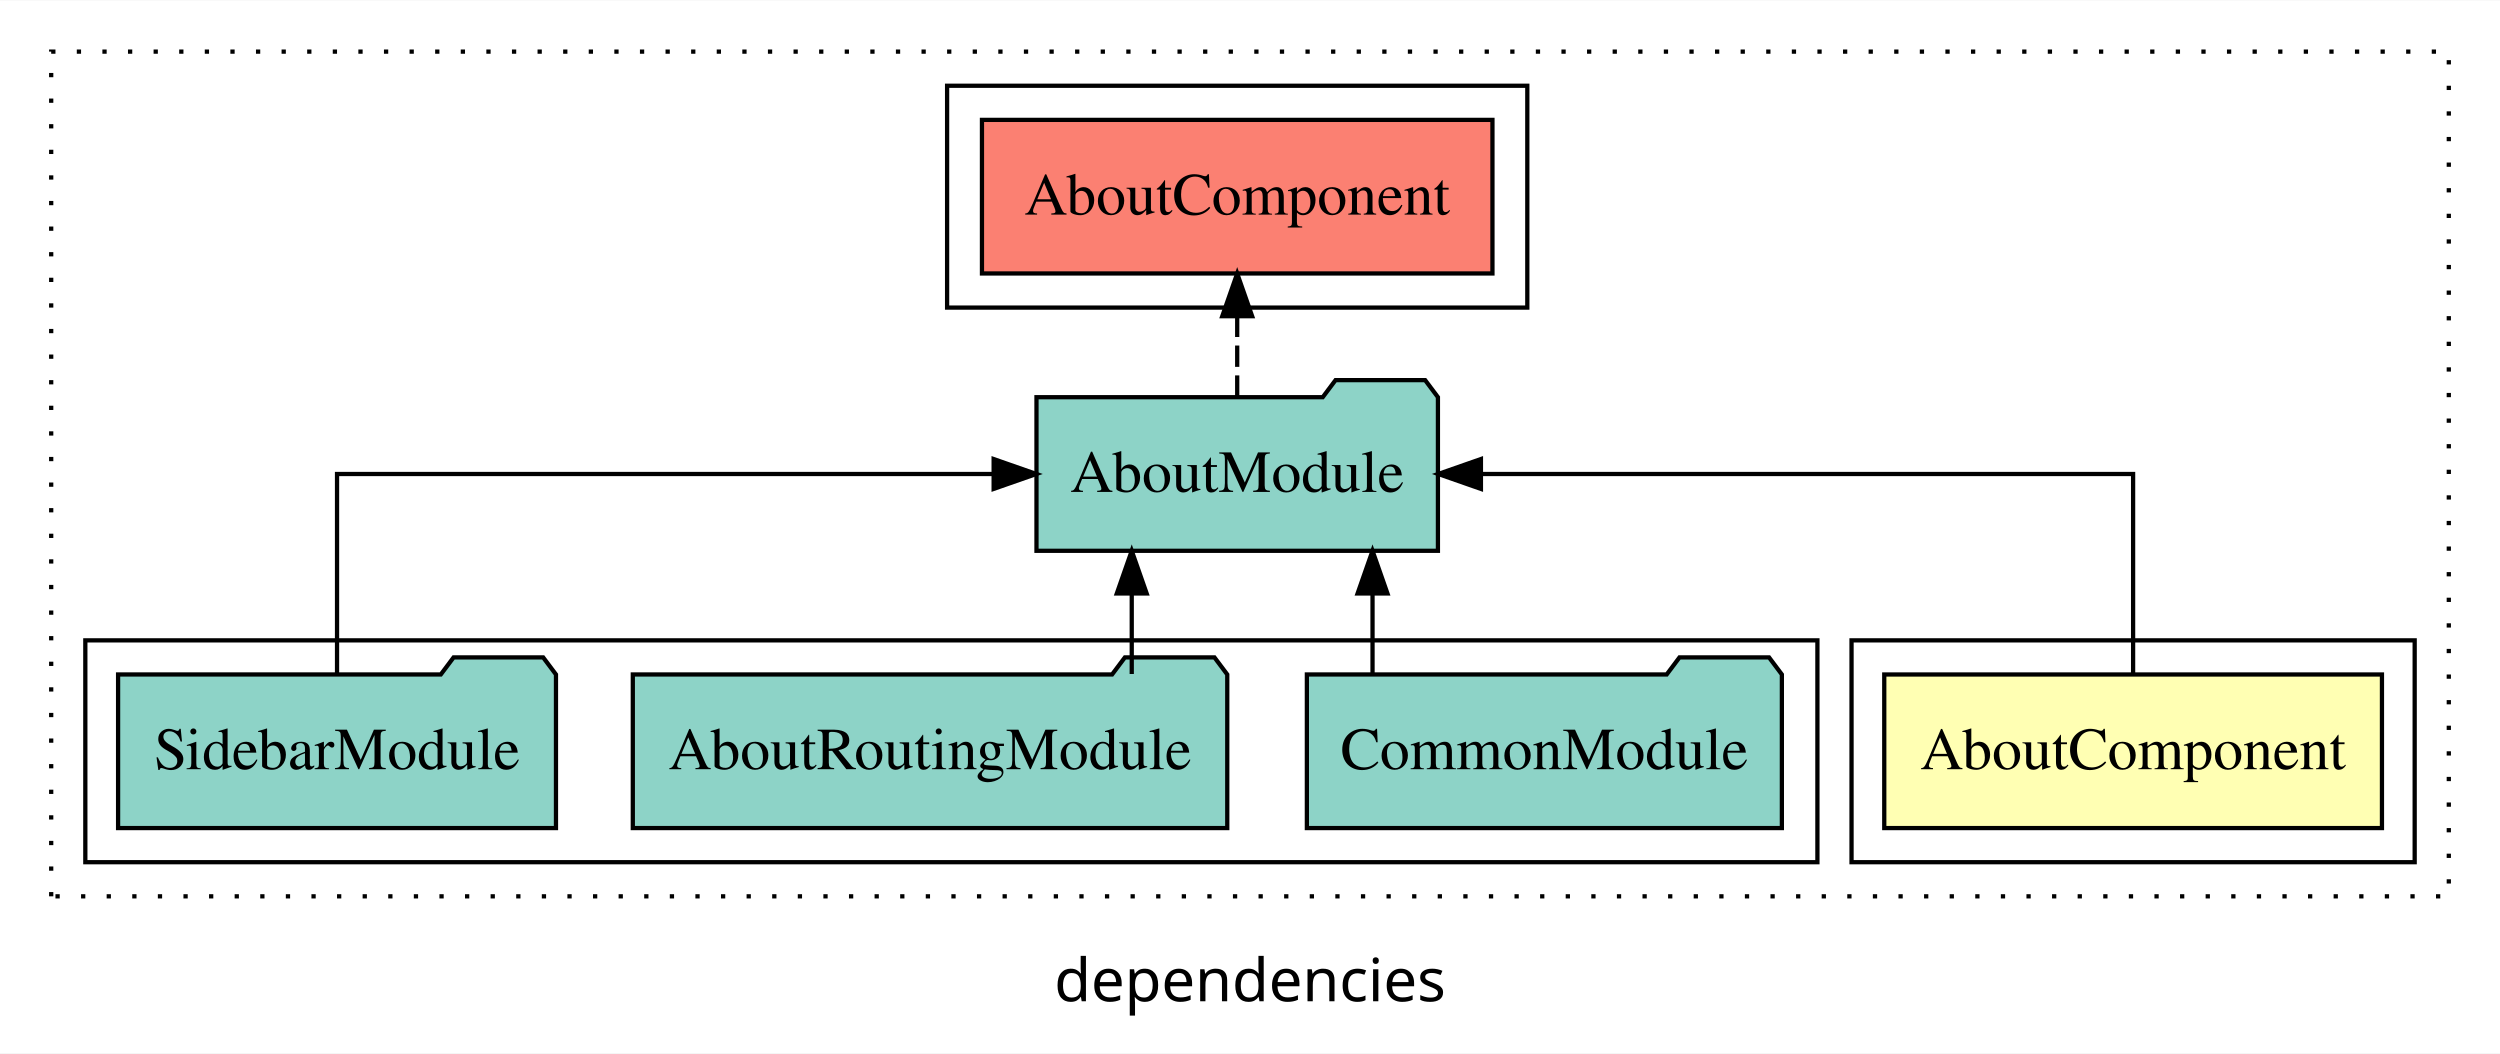
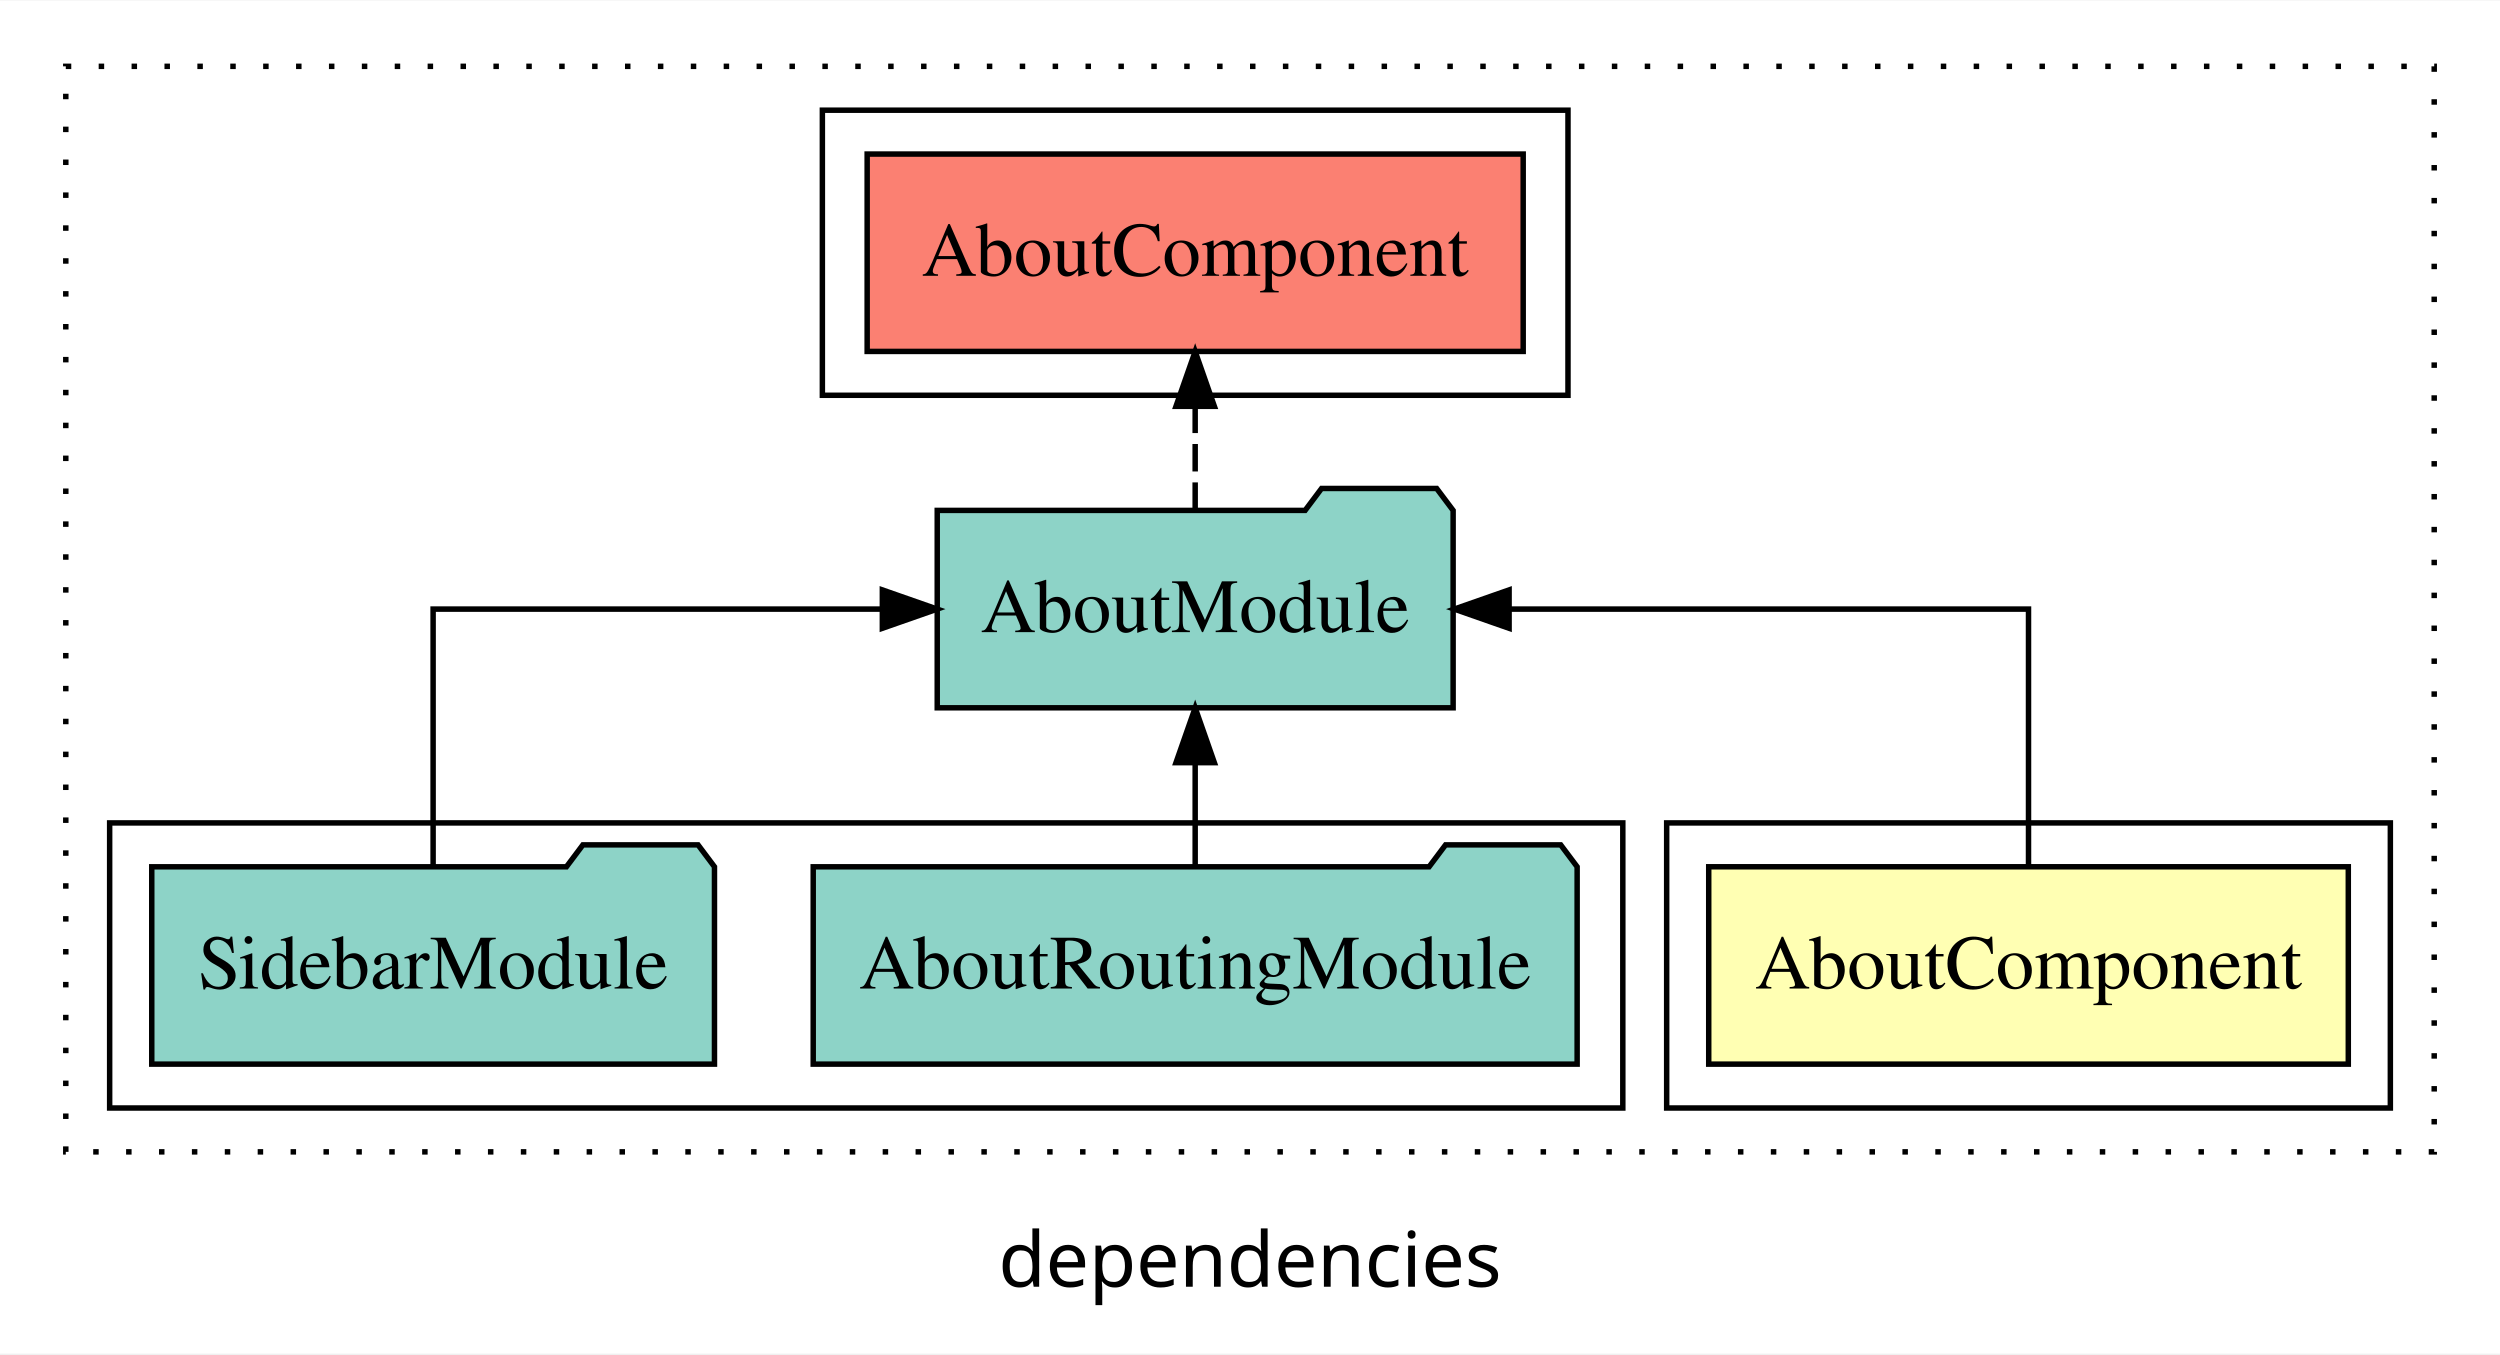
- <svg xmlns="http://www.w3.org/2000/svg" width="586pt" height="247pt" viewBox="0.00 0.00 586.00 246.80">
+ <svg xmlns="http://www.w3.org/2000/svg" width="456pt" height="247pt" viewBox="0.00 0.00 456.00 246.80">
  <g id="graph0" class="graph" transform="scale(1 1) rotate(0) translate(4 242.8)">
-     <polygon fill="white" stroke="transparent" points="-4,4 -4,-242.8 582,-242.8 582,4 -4,4" />
-     <text text-anchor="middle" x="289" y="-8.2" font-family="sans-serif" font-size="14.00">dependencies</text>
+     <polygon fill="white" stroke="transparent" points="-4,4 -4,-242.8 452,-242.8 452,4 -4,4" />
+     <text text-anchor="middle" x="224" y="-8.2" font-family="sans-serif" font-size="14.00">dependencies</text>
    <g id="clust1" class="cluster">
-       <polygon fill="none" stroke="black" stroke-dasharray="1,5" points="8,-32.8 8,-230.8 570,-230.8 570,-32.8 8,-32.8" />
+       <polygon fill="none" stroke="black" stroke-dasharray="1,5" points="8,-32.8 8,-230.8 440,-230.8 440,-32.8 8,-32.8" />
+     </g>
+     <g id="clust2" class="cluster">
+       <polygon fill="none" stroke="black" points="300,-40.8 300,-92.8 432,-92.8 432,-40.8 300,-40.8" />
+     </g>
+     <g id="clust4" class="cluster">
+       <polygon fill="none" stroke="black" points="16,-40.8 16,-92.8 292,-92.8 292,-40.8 16,-40.8" />
    </g>
    <g id="clust5" class="cluster">
-       <polygon fill="none" stroke="black" points="218,-170.8 218,-222.8 354,-222.8 354,-170.8 218,-170.8" />
-     </g>
-     <g id="clust2" class="cluster">
-       <polygon fill="none" stroke="black" points="430,-40.8 430,-92.8 562,-92.8 562,-40.8 430,-40.8" />
-     </g>
-     <g id="clust4" class="cluster">
-       <polygon fill="none" stroke="black" points="16,-40.8 16,-92.8 422,-92.8 422,-40.8 16,-40.8" />
+       <polygon fill="none" stroke="black" points="146,-170.8 146,-222.8 282,-222.8 282,-170.8 146,-170.8" />
    </g>
    <g id="node1" class="node">
-       <polygon fill="#ffffb3" stroke="black" points="554.33,-84.8 437.67,-84.8 437.67,-48.8 554.33,-48.8 554.33,-84.8" />
-       <text text-anchor="middle" x="496" y="-62.6" font-family="Times,serif" font-size="14.00">AboutComponent</text>
+       <polygon fill="#ffffb3" stroke="black" points="424.33,-84.8 307.67,-84.8 307.67,-48.8 424.33,-48.8 424.33,-84.8" />
+       <text text-anchor="middle" x="366" y="-62.6" font-family="Times,serif" font-size="14.00">AboutComponent</text>
    </g>
    <g id="node2" class="node">
-       <polygon fill="#8dd3c7" stroke="black" points="333.05,-149.8 330.05,-153.8 309.05,-153.8 306.05,-149.8 238.95,-149.8 238.95,-113.8 333.05,-113.8 333.05,-149.8" />
-       <text text-anchor="middle" x="286" y="-127.6" font-family="Times,serif" font-size="14.00">AboutModule</text>
+       <polygon fill="#8dd3c7" stroke="black" points="261.05,-149.8 258.05,-153.8 237.05,-153.8 234.05,-149.8 166.95,-149.8 166.95,-113.8 261.05,-113.8 261.05,-149.8" />
+       <text text-anchor="middle" x="214" y="-127.6" font-family="Times,serif" font-size="14.00">AboutModule</text>
    </g>
    <g id="edge1" class="edge">
-       <path fill="none" stroke="black" d="M496,-84.91C496,-104.14 496,-131.8 496,-131.8 496,-131.8 343.13,-131.8 343.13,-131.8" />
-       <polygon fill="black" stroke="black" points="343.13,-128.3 333.13,-131.8 343.13,-135.3 343.13,-128.3" />
+       <path fill="none" stroke="black" d="M366,-84.91C366,-104.14 366,-131.8 366,-131.8 366,-131.8 271.26,-131.8 271.26,-131.8" />
+       <polygon fill="black" stroke="black" points="271.26,-128.3 261.26,-131.8 271.26,-135.3 271.26,-128.3" />
    </g>
-     <g id="node6" class="node">
-       <polygon fill="#fb8072" stroke="black" points="345.83,-214.8 226.17,-214.8 226.17,-178.8 345.83,-178.8 345.83,-214.8" />
-       <text text-anchor="middle" x="286" y="-192.6" font-family="Times,serif" font-size="14.00">AboutComponent </text>
+     <g id="node5" class="node">
+       <polygon fill="#fb8072" stroke="black" points="273.83,-214.8 154.17,-214.8 154.17,-178.8 273.83,-178.8 273.83,-214.8" />
+       <text text-anchor="middle" x="214" y="-192.6" font-family="Times,serif" font-size="14.00">AboutComponent </text>
    </g>
-     <g id="edge5" class="edge">
-       <path fill="none" stroke="black" stroke-dasharray="5,2" d="M286,-149.91C286,-149.91 286,-168.79 286,-168.79" />
-       <polygon fill="black" stroke="black" points="282.5,-168.79 286,-178.79 289.5,-168.79 282.5,-168.79" />
+     <g id="edge4" class="edge">
+       <path fill="none" stroke="black" stroke-dasharray="5,2" d="M214,-149.91C214,-149.91 214,-168.79 214,-168.79" />
+       <polygon fill="black" stroke="black" points="210.5,-168.79 214,-178.79 217.5,-168.79 210.5,-168.79" />
    </g>
    <g id="node3" class="node">
-       <polygon fill="#8dd3c7" stroke="black" points="413.67,-84.8 410.67,-88.8 389.67,-88.8 386.67,-84.8 302.33,-84.8 302.33,-48.8 413.67,-48.8 413.67,-84.8" />
-       <text text-anchor="middle" x="358" y="-62.6" font-family="Times,serif" font-size="14.00">CommonModule</text>
-     </g>
-     <g id="edge2" class="edge">
-       <path fill="none" stroke="black" d="M317.72,-84.91C317.72,-84.91 317.72,-103.79 317.72,-103.79" />
-       <polygon fill="black" stroke="black" points="314.22,-103.79 317.72,-113.79 321.22,-103.79 314.22,-103.79" />
-     </g>
-     <g id="node4" class="node">
      <polygon fill="#8dd3c7" stroke="black" points="283.67,-84.8 280.67,-88.8 259.67,-88.8 256.67,-84.8 144.33,-84.8 144.33,-48.8 283.67,-48.8 283.67,-84.8" />
      <text text-anchor="middle" x="214" y="-62.6" font-family="Times,serif" font-size="14.00">AboutRoutingModule</text>
    </g>
-     <g id="edge3" class="edge">
-       <path fill="none" stroke="black" d="M261.28,-84.91C261.28,-84.91 261.28,-103.79 261.28,-103.79" />
-       <polygon fill="black" stroke="black" points="257.78,-103.79 261.28,-113.79 264.78,-103.79 257.78,-103.79" />
+     <g id="edge2" class="edge">
+       <path fill="none" stroke="black" d="M214,-84.91C214,-84.91 214,-103.79 214,-103.79" />
+       <polygon fill="black" stroke="black" points="210.5,-103.79 214,-113.79 217.5,-103.79 210.5,-103.79" />
    </g>
-     <g id="node5" class="node">
+     <g id="node4" class="node">
      <polygon fill="#8dd3c7" stroke="black" points="126.32,-84.8 123.32,-88.8 102.32,-88.8 99.32,-84.8 23.68,-84.8 23.68,-48.8 126.32,-48.8 126.32,-84.8" />
      <text text-anchor="middle" x="75" y="-62.6" font-family="Times,serif" font-size="14.00">SidebarModule</text>
    </g>
-     <g id="edge4" class="edge">
-       <path fill="none" stroke="black" d="M75,-84.91C75,-104.14 75,-131.8 75,-131.8 75,-131.8 228.91,-131.8 228.91,-131.8" />
-       <polygon fill="black" stroke="black" points="228.91,-135.3 238.91,-131.8 228.91,-128.3 228.91,-135.3" />
+     <g id="edge3" class="edge">
+       <path fill="none" stroke="black" d="M75,-84.91C75,-104.14 75,-131.8 75,-131.8 75,-131.8 156.94,-131.8 156.94,-131.8" />
+       <polygon fill="black" stroke="black" points="156.94,-135.3 166.94,-131.8 156.94,-128.3 156.94,-135.3" />
    </g>
  </g>
</svg>
